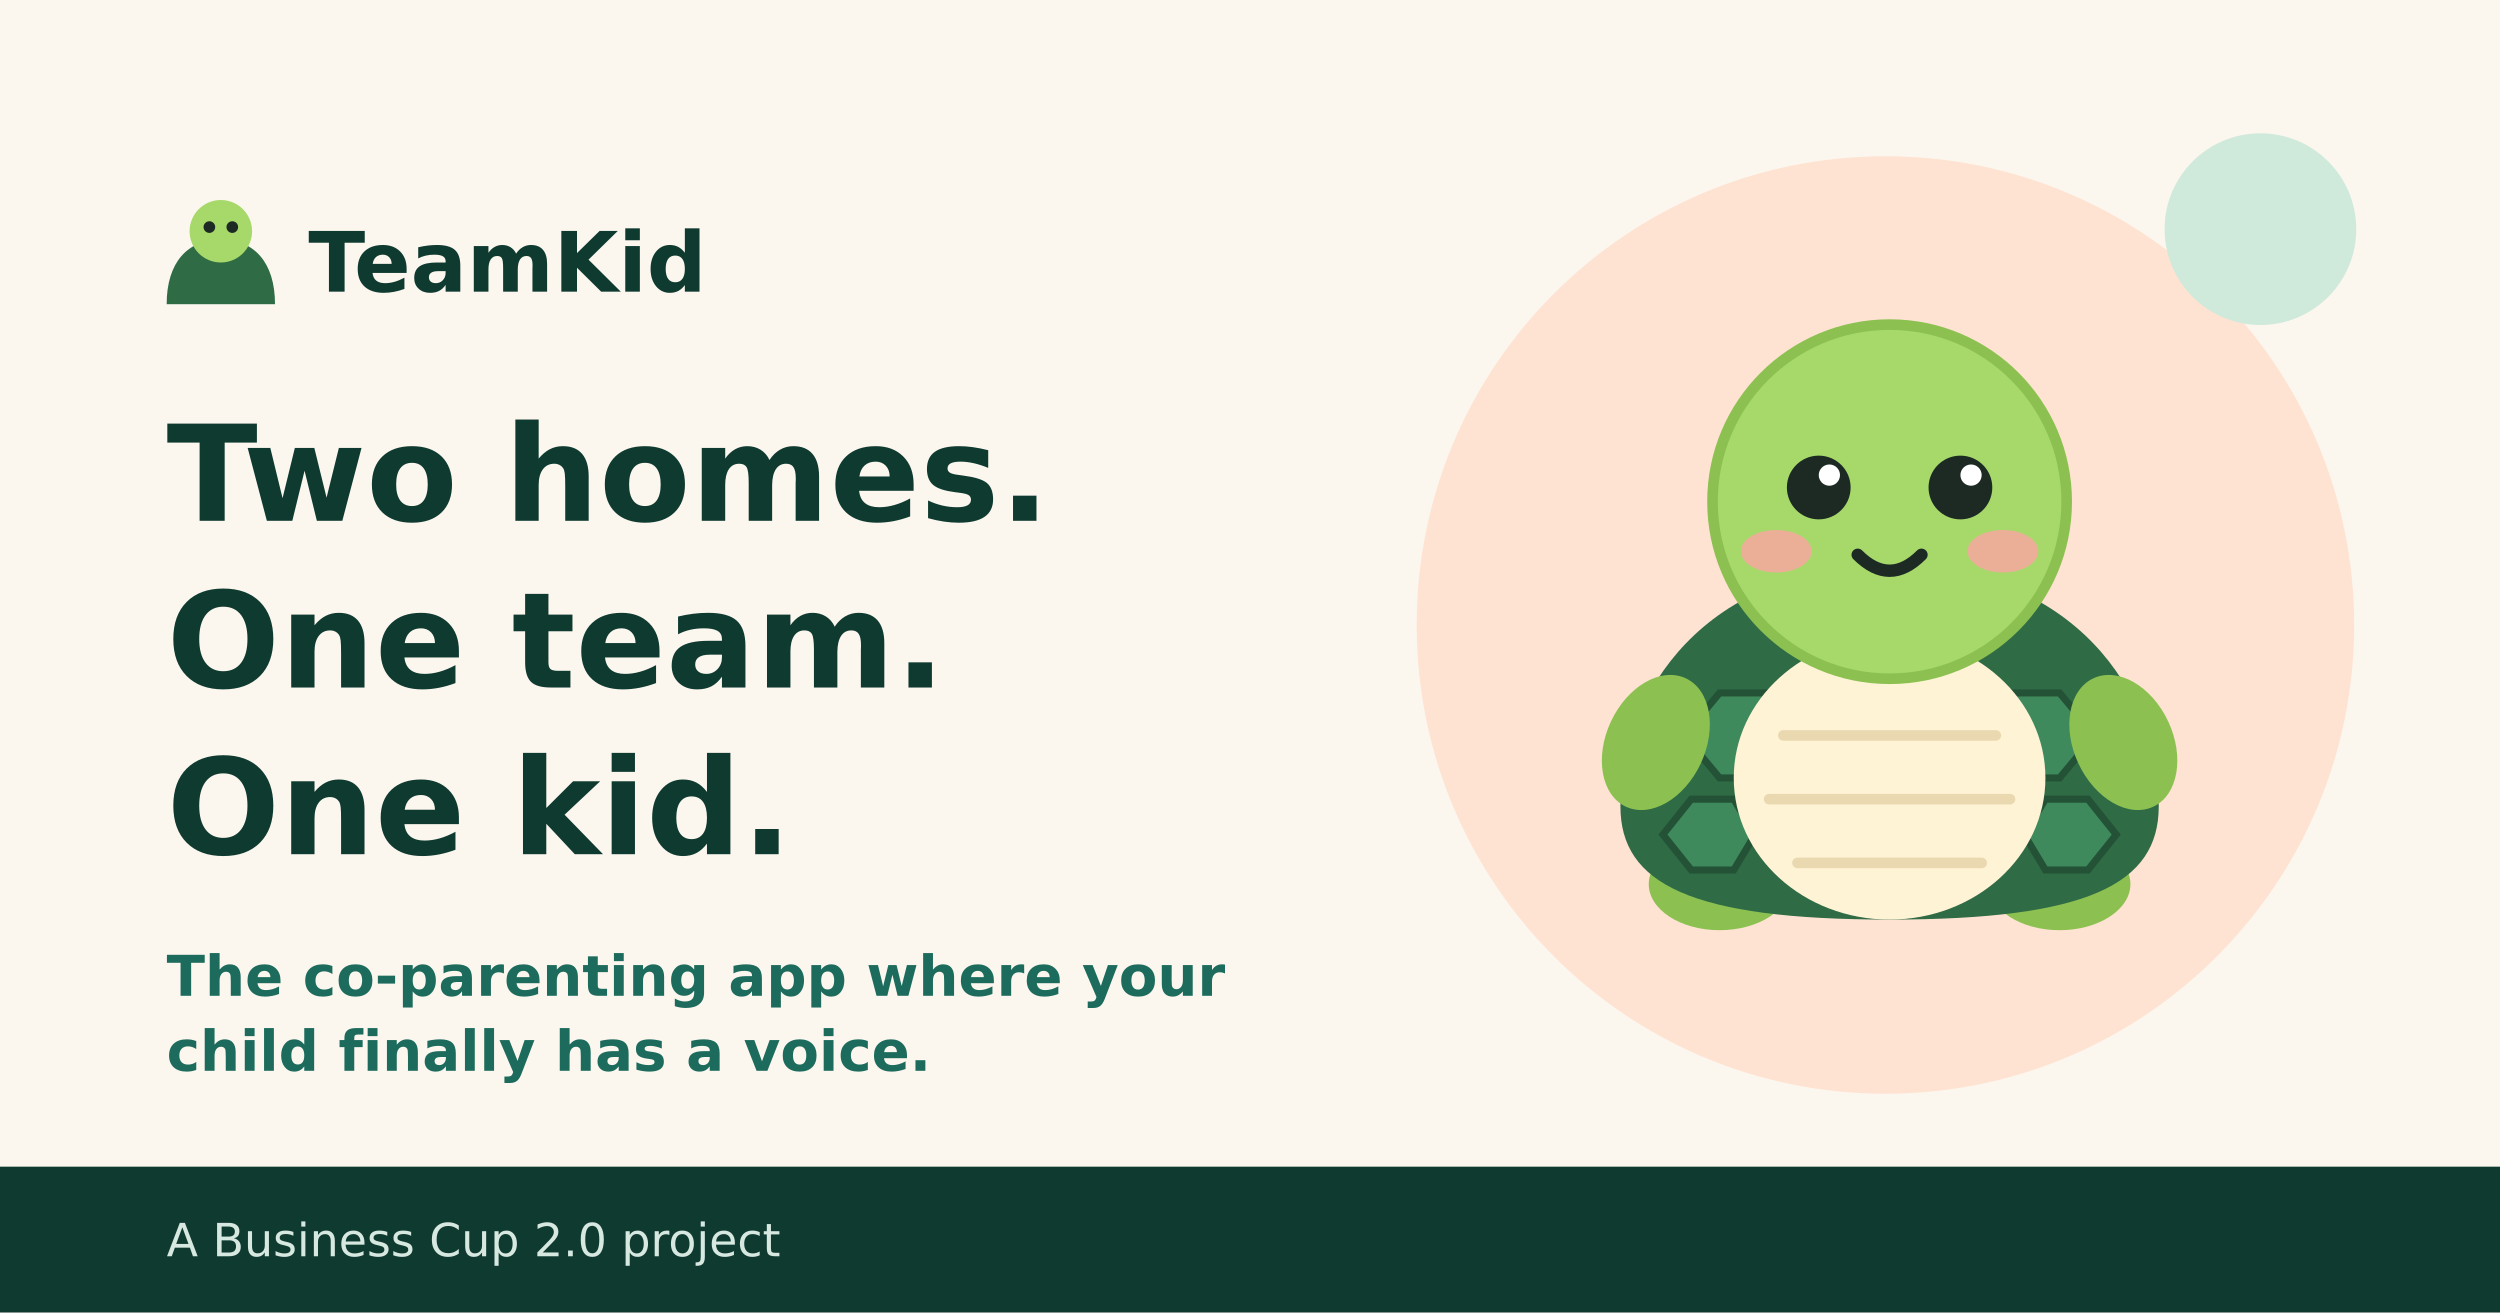
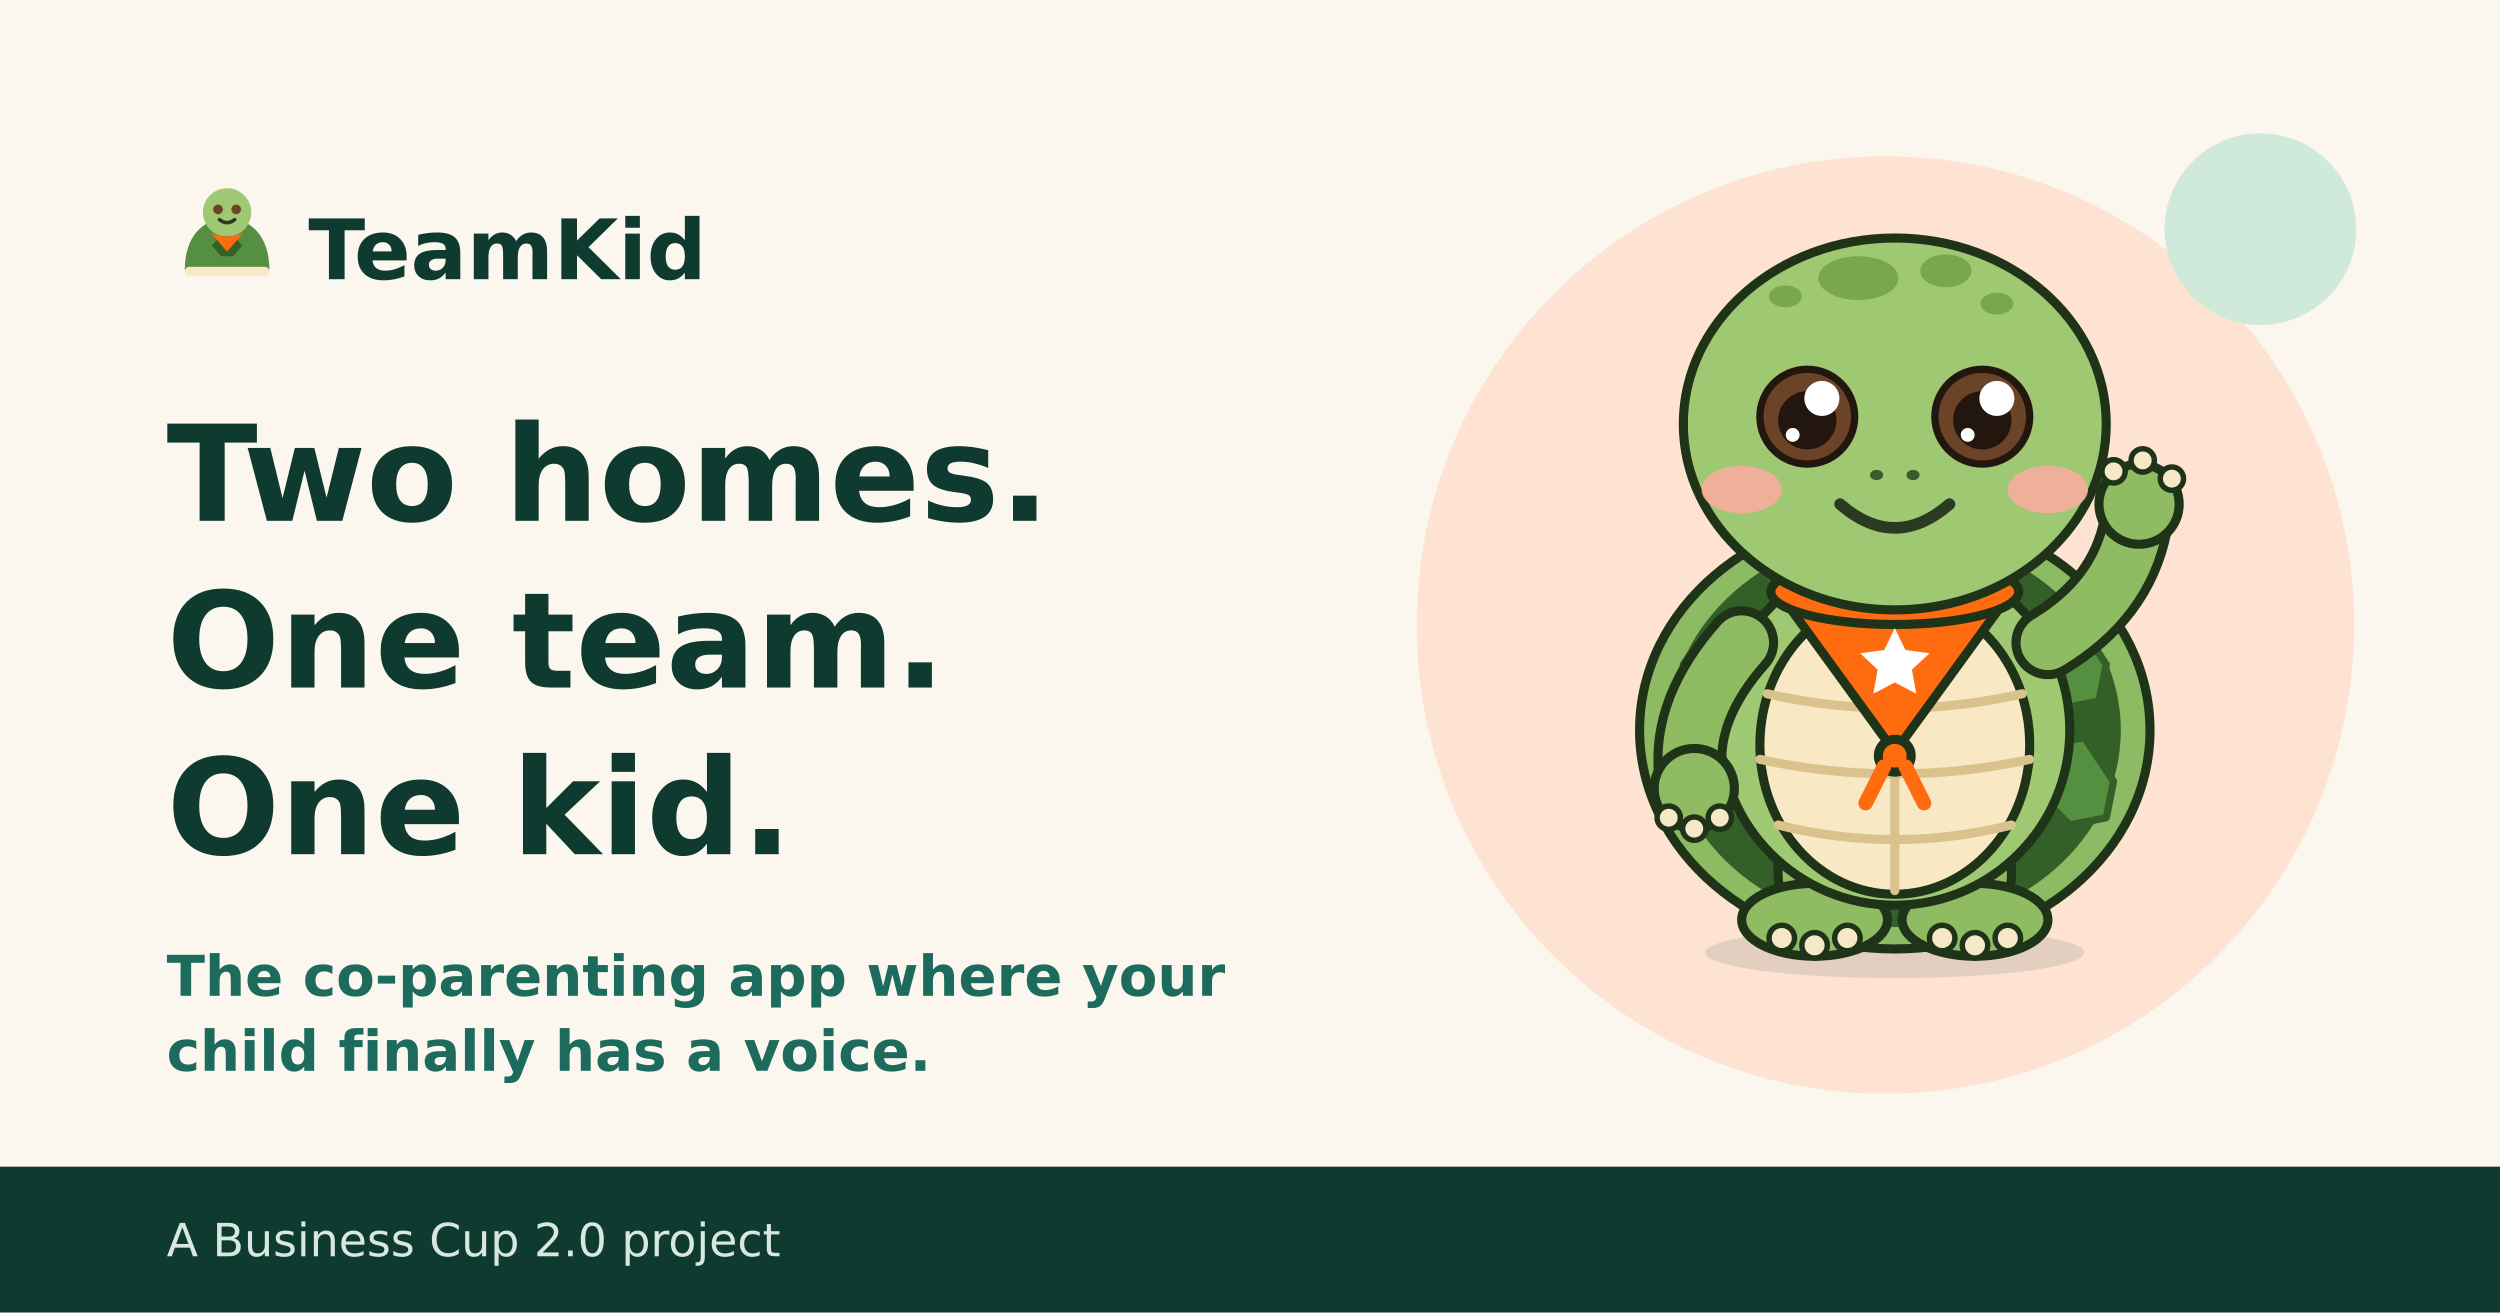
<svg xmlns="http://www.w3.org/2000/svg" width="1200" height="630" viewBox="0 0 1200 630">
  <rect width="1200" height="630" fill="#fbf7ef" />
  <rect x="0" y="560" width="1200" height="70" fill="#0f3a30" />
  <circle cx="905" cy="300" r="225" fill="#ffe3d2" />
  <circle cx="1085" cy="110" r="46" fill="#cfe9da" />
-   <g transform="translate(80 92)">
-     <path d="M0 54 C 0 34 10 23 26 23 C 42 23 52 34 52 54 Z" fill="#2f6b45" />
-     <circle cx="26" cy="19" r="15" fill="#a6d96a" />
-     <circle cx="20.5" cy="17" r="2.8" fill="#1d2a24" />
-     <circle cx="31.5" cy="17" r="2.8" fill="#1d2a24" />
-     <text x="68" y="48" font-family="DejaVu Sans, Arial, sans-serif" font-size="40" font-weight="700" fill="#0f3a30">TeamKid</text>
+   <g transform="translate(80 86)">
+     <g transform="scale(1.45)">
+       <path d="M6 30 C 6 19 12 13 20 13 C 28 13 34 19 34 30 Z" fill="#558f40" />
+       <polygon points="15,22 18,18.5 22,18.5 25,22 22,25.5 18,25.5" fill="#335f28" />
+       <circle cx="20" cy="11" r="8" fill="#9fc873" />
+       <path d="M14.5 17.6 Q20 20.4 25.5 17.6 L20 24 Z" fill="#ff6b0f" />
+       <circle cx="17" cy="10" r="1.6" fill="#6b4428" />
+       <circle cx="23" cy="10" r="1.6" fill="#6b4428" />
+       <path d="M17.5 13.4 Q20 15.4 22.5 13.4" fill="none" stroke="#2b3a22" stroke-width="1.2" stroke-linecap="round" />
+       <rect x="6" y="29" width="28" height="3" rx="1.5" fill="#f8e9c4" />
+     </g>
+     <text x="68" y="48" font-family="Nunito, DejaVu Sans, Arial, sans-serif" font-size="40" font-weight="900" fill="#0f3a30">TeamKid</text>
  </g>
-   <text font-family="DejaVu Sans, Arial, sans-serif" font-weight="800" fill="#0f3a30" font-size="64">
+   <text font-family="Nunito, DejaVu Sans, Arial, sans-serif" font-weight="900" fill="#0f3a30" font-size="64">
    <tspan x="80" y="250">Two homes.</tspan>
    <tspan x="80" y="330">One team.</tspan>
    <tspan x="80" y="410">One kid.</tspan>
  </text>
  <text x="80" y="478" font-family="DejaVu Sans, Arial, sans-serif" font-size="27" font-weight="600" fill="#1c6b5c">The co-parenting app where your</text>
  <text x="80" y="514" font-family="DejaVu Sans, Arial, sans-serif" font-size="27" font-weight="600" fill="#1c6b5c">child finally has a voice.</text>
  <text x="80" y="603" font-family="DejaVu Sans, Arial, sans-serif" font-size="22" fill="#d6e8e0">A Business Cup 2.0 project</text>
-   <g transform="translate(720 115) scale(1.7)">
-     <ellipse cx="62" cy="182" rx="20" ry="13" fill="#8cc152" />
-     <ellipse cx="158" cy="182" rx="20" ry="13" fill="#8cc152" />
-     <path d="M110 92 C 58 92 34 128 34 160 C 34 182 54 192 110 192 C 166 192 186 182 186 160 C 186 128 162 92 110 92 Z" fill="#2f6b45" />
-     <g fill="#3f8a5c" stroke="#245236" stroke-width="2">
-       <polygon points="52,140 62,128 76,128 82,140 76,152 62,152" />
-       <polygon points="138,140 144,128 158,128 168,140 158,152 144,152" />
-       <polygon points="46,168 54,158 66,158 72,168 66,178 54,178" />
-       <polygon points="148,168 154,158 166,158 174,168 166,178 154,178" />
+   <g transform="translate(717 95) scale(1.75)">
+     <g stroke="#1f3318" stroke-width="2.5" stroke-linejoin="round">
+       <ellipse cx="110" cy="207" rx="52" ry="7" fill="#0f3a30" opacity="0.12" stroke="none" />
+       <ellipse cx="110" cy="146" rx="70" ry="60" fill="#8dbb63" />
+       <ellipse cx="110" cy="146" rx="62" ry="54" fill="#335f28" stroke="none" />
+       <g fill="#558f40" stroke="#335f28" stroke-width="2">
+         <polygon points="52,128 60,116 72,118 74,132 64,140 54,138" />
+         <polygon points="168,128 160,116 148,118 146,132 156,140 166,138" />
+         <polygon points="50,160 58,148 68,150 70,164 62,172 52,170" />
+         <polygon points="170,160 162,148 152,150 150,164 158,172 168,170" />
+       </g>
+       <rect x="78" y="172" width="22" height="24" rx="10" fill="#8fbc63" />
+       <rect x="120" y="172" width="22" height="24" rx="10" fill="#8fbc63" />
+       <ellipse cx="88" cy="198" rx="20" ry="10" fill="#8fbc63" />
+       <ellipse cx="132" cy="198" rx="20" ry="10" fill="#8fbc63" />
+       <g fill="#f4e8c6" stroke-width="1.5">
+         <circle cx="79" cy="203" r="3.5" />
+         <circle cx="88" cy="205" r="3.5" />
+         <circle cx="97" cy="203" r="3.5" />
+         <circle cx="123" cy="203" r="3.5" />
+         <circle cx="132" cy="205" r="3.5" />
+         <circle cx="141" cy="203" r="3.5" />
+       </g>
+       <ellipse cx="110" cy="146" rx="48" ry="48" fill="#9fc873" />
+       <ellipse cx="110" cy="150" rx="37" ry="41" fill="#f8e9c4" />
+       <path d="M75 136 Q110 144 145 136 M73 154 Q110 162 147 154 M78 172 Q110 180 142 172 M110 110 V190" fill="none" stroke="#d9c28c" stroke-width="2.5" stroke-linecap="round" />
+       <path d="M68 122 Q52 140 54 158" fill="none" stroke-width="20" stroke-linecap="round" />
+       <path d="M68 122 Q52 140 54 158" fill="none" stroke="#8fbc63" stroke-width="15" stroke-linecap="round" />
+       <circle cx="55" cy="162" r="11" fill="#8fbc63" />
+       <g fill="#f4e8c6" stroke-width="1.5">
+         <circle cx="48" cy="170" r="3.2" />
+         <circle cx="55" cy="173" r="3.2" />
+         <circle cx="62" cy="170" r="3.2" />
+       </g>
+       <path d="M152 122 Q172 110 176 90" fill="none" stroke-width="20" stroke-linecap="round" />
+       <path d="M152 122 Q172 110 176 90" fill="none" stroke="#8fbc63" stroke-width="15" stroke-linecap="round" />
+       <circle cx="177" cy="84" r="11" fill="#8fbc63" />
+       <g fill="#f4e8c6" stroke-width="1.5">
+         <circle cx="170" cy="75" r="3.2" />
+         <circle cx="178" cy="72" r="3.2" />
+         <circle cx="186" cy="77" r="3.2" />
+       </g>
+       <path d="M78 108 Q110 124 142 108 L110 152 Z" fill="#ff6b0f" stroke-linecap="round" />
+       <ellipse cx="110" cy="108" rx="34" ry="9" fill="#ff6b0f" />
+       <polygon points="110,118 112.9,124 119.5,124.9 114.7,129.4 115.9,136 110,132.9 104.1,136 105.3,129.4 100.5,124.9 107.1,124" fill="#ffffff" stroke="none" />
+       <circle cx="110" cy="153" r="4.5" fill="#ff6b0f" />
+       <path d="M107 156 L102 166 M113 156 L118 166" stroke="#ff6b0f" stroke-width="4" stroke-linecap="round" />
+       <ellipse cx="110" cy="62" rx="58" ry="51" fill="#9fc873" />
+       <g fill="#79a64e" stroke="none">
+         <ellipse cx="100" cy="22" rx="11" ry="6" />
+         <ellipse cx="124" cy="20" rx="7" ry="4.5" />
+         <ellipse cx="138" cy="29" rx="4.5" ry="3" />
+         <ellipse cx="80" cy="27" rx="4.5" ry="3" />
+       </g>
+       <ellipse cx="68" cy="80" rx="11" ry="6.5" fill="#f6ad9c" stroke="none" opacity="0.9" />
+       <ellipse cx="152" cy="80" rx="11" ry="6.5" fill="#f6ad9c" stroke="none" opacity="0.9" />
+       <circle cx="86" cy="60" r="13" fill="#6b4428" stroke="#22160e" stroke-width="2" />
+       <circle cx="134" cy="60" r="13" fill="#6b4428" stroke="#22160e" stroke-width="2" />
+       <g stroke="none">
+         <circle cx="86" cy="61" r="8" fill="#22160e" />
+         <circle cx="134" cy="61" r="8" fill="#22160e" />
+         <circle cx="90" cy="55" r="4.8" fill="#ffffff" />
+         <circle cx="138" cy="55" r="4.8" fill="#ffffff" />
+         <circle cx="82" cy="65" r="1.9" fill="#ffffff" />
+         <circle cx="130" cy="65" r="1.9" fill="#ffffff" />
+         <ellipse cx="105" cy="76" rx="1.8" ry="1.4" fill="#3d5a2a" />
+         <ellipse cx="115" cy="76" rx="1.8" ry="1.4" fill="#3d5a2a" />
+       </g>
+       <path d="M95 84 Q110 97 125 84" fill="none" stroke="#2b3a22" stroke-width="3.2" stroke-linecap="round" />
    </g>
-     <ellipse cx="44" cy="142" rx="14" ry="20" fill="#8cc152" transform="rotate(25 44 142)" />
-     <ellipse cx="176" cy="142" rx="14" ry="20" fill="#8cc152" transform="rotate(-25 176 142)" />
-     <ellipse cx="110" cy="152" rx="44" ry="40" fill="#fff3d6" />
-     <path d="M80 140 H140 M76 158 H144 M84 176 H136" stroke="#ead9b0" stroke-width="3" stroke-linecap="round" />
-     <circle cx="110" cy="74" r="50" fill="#a6d96a" />
-     <circle cx="110" cy="74" r="50" fill="none" stroke="#8cc152" stroke-width="3" />
-     <ellipse cx="78" cy="88" rx="10" ry="6" fill="#f7a8a0" opacity="0.85" />
-     <ellipse cx="142" cy="88" rx="10" ry="6" fill="#f7a8a0" opacity="0.85" />
-     <circle cx="90" cy="70" r="9" fill="#1d2a24" />
-     <circle cx="130" cy="70" r="9" fill="#1d2a24" />
-     <circle cx="93" cy="66.5" r="3" fill="#ffffff" />
-     <circle cx="133" cy="66.5" r="3" fill="#ffffff" />
-     <path d="M101 89 Q110 98 119 89" fill="none" stroke="#1d2a24" stroke-width="3.5" stroke-linecap="round" />
  </g>
</svg>
